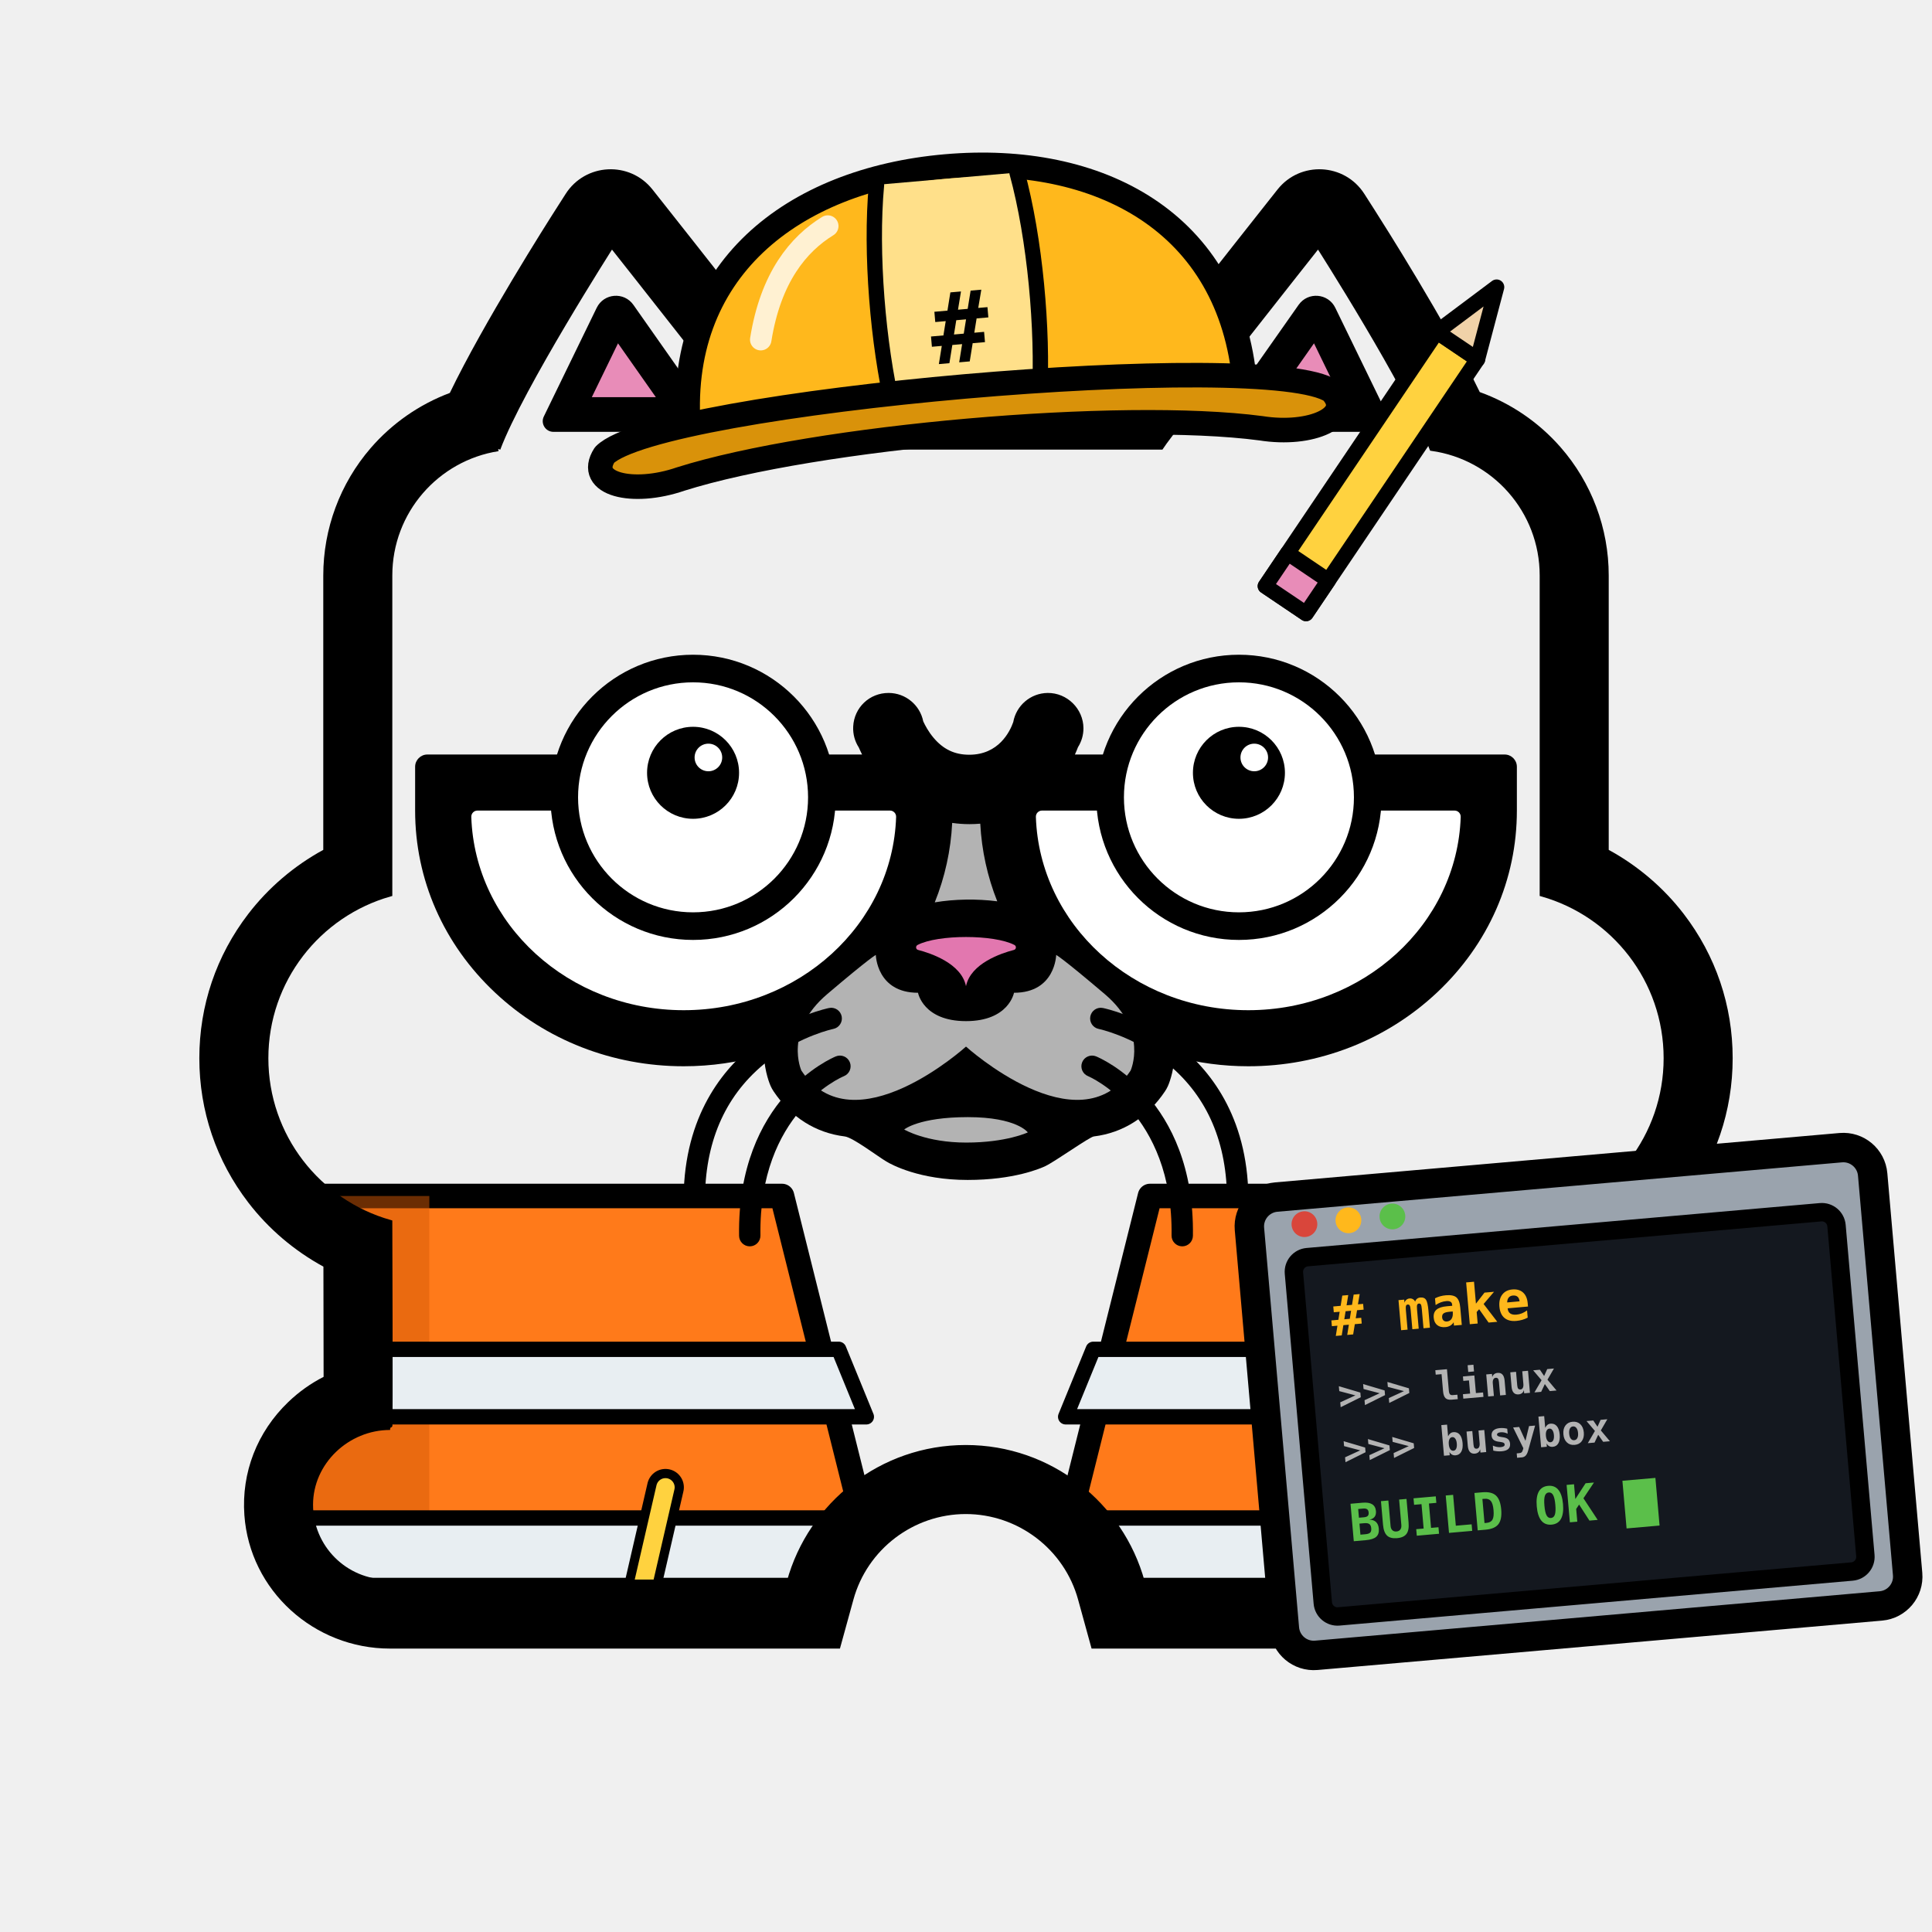
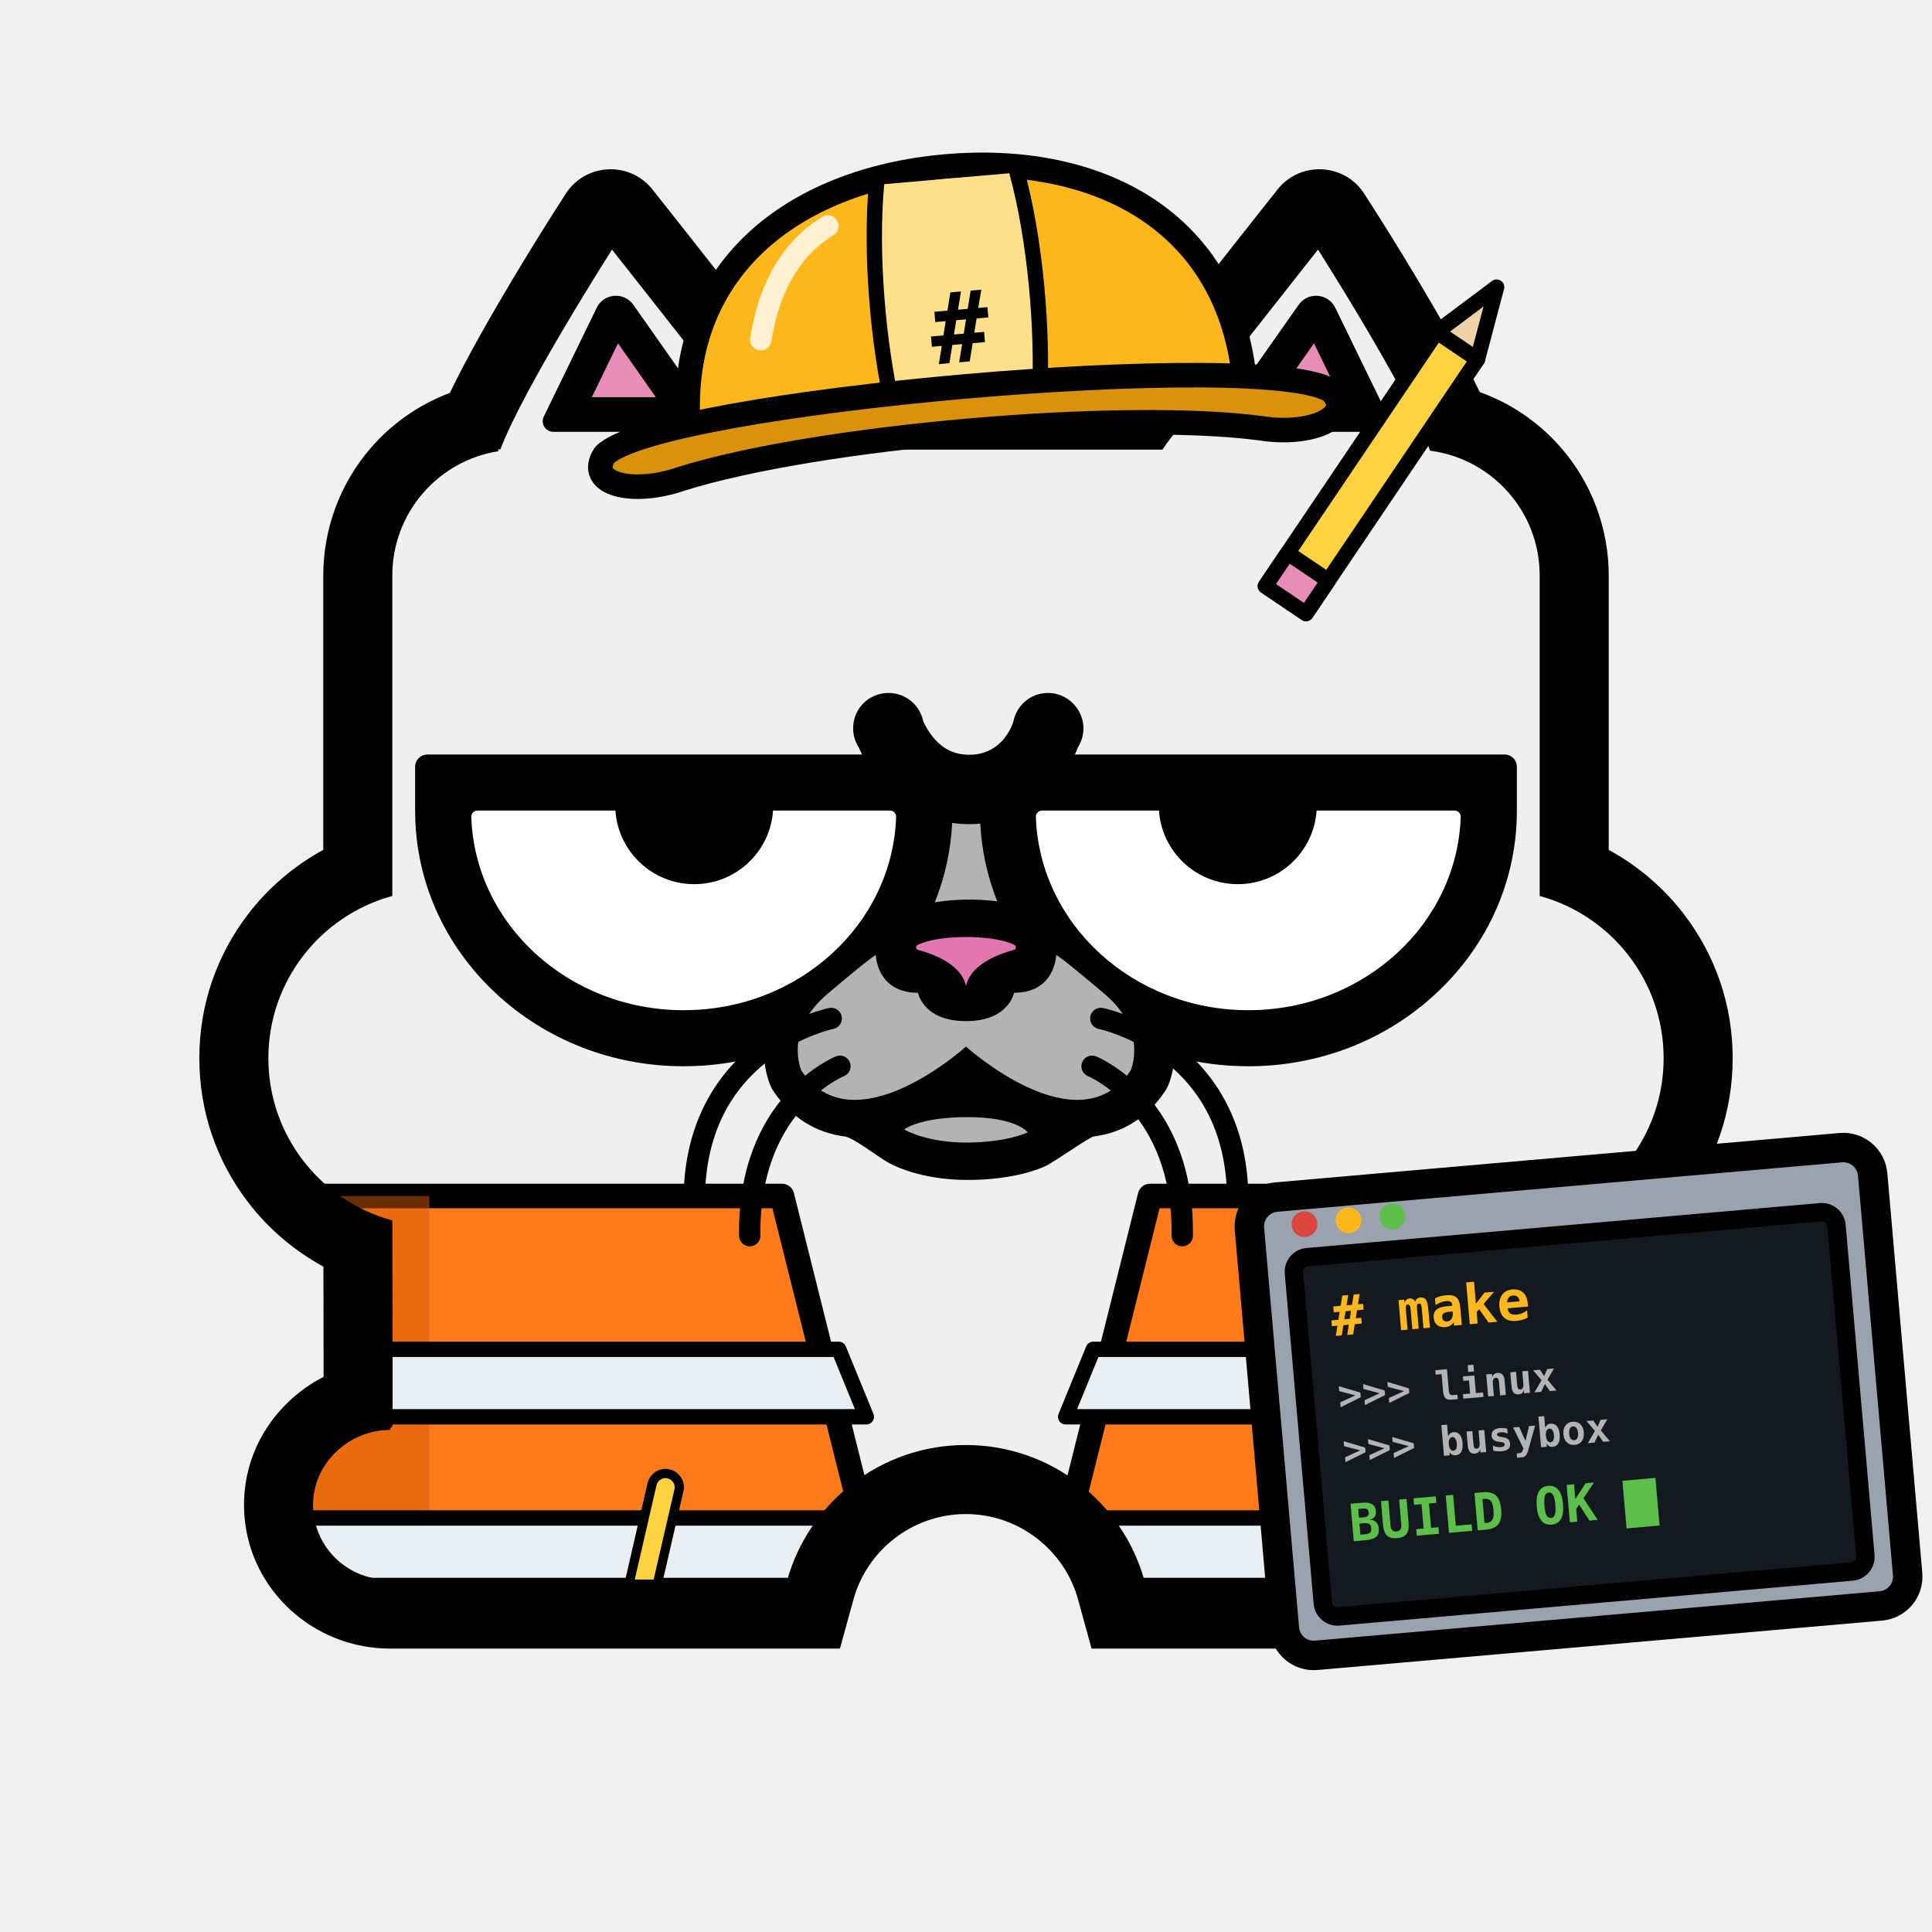
<svg xmlns="http://www.w3.org/2000/svg" width="1080" height="1080" viewBox="-130 -20 1260 1120">
  <defs>
    <clipPath id="body">
      <path d="m875.642 841.084c-.477 0 0-133.983 0-133.983 46.647-13.214 80.834-56.08 80.834-106.96s-34.188-93.745-80.834-106.96v-207.883c0-42.181-31.259-77.044-71.873-82.733-15.144-40.185-74.063-132.369-74.063-132.369s-95.201 120.368-102.423 131.538h-255.868c-7.222-11.17-102.423-131.538-102.423-131.538s-59.104 92.471-74.136 132.557c.01-.001.033-.002.044-.004-39.966 6.254-70.543 40.828-70.543 82.549v207.884c-46.647 13.214-80.834 56.08-80.834 106.96s34.187 93.745 80.834 106.96c0 0 .477 133.983 0 133.983-27.766 0-51.698 22.509-51.698 50.275s22.509 50.275 50.275 50.275h261.693c13.923-50.576 60.216-87.739 115.217-87.739s101.294 37.163 115.216 87.739h262.005c27.766 0 50.275-22.509 50.275-50.275.001-27.767-23.931-50.276-51.698-50.276z" />
    </clipPath>
  </defs>
  <g id="kun">
    <path d="m695.57 43.195c-21.981 27.792-66.513 84.227-90.08 115.014h-212.281c-23.568-30.787-68.098-87.222-90.08-115.014l-7.581-9.585c-14.844-18.769-43.76-17.315-56.647 2.848l-6.581 10.296c-5.389 8.431-46.918 73.781-68.957 119.515-19.816 7.428-37.641 19.767-51.665 36.01-19.903 23.053-30.864 52.535-30.864 83.017v178.969c-18.924 10.327-35.717 24.583-48.91 41.767-20.885 27.207-31.924 59.749-31.924 94.109s11.039 66.903 31.925 94.108c13.213 17.212 30.04 31.486 49.001 41.817.069 24.64.123 51.649.121 71.876-8.376 4.272-16.17 9.808-23.131 16.508-20.203 19.443-30.525 45.879-28.538 73.662 3.527 49.309 45.513 87.047 94.947 87.047h260.302 33.161l8.801-31.972c9.039-32.835 39.162-55.767 73.254-55.767s64.215 22.932 73.254 55.767l8.801 31.972h33.161 260.615c49.435 0 91.421-37.738 94.947-87.047 1.987-27.783-8.335-54.219-28.538-73.662-6.961-6.699-14.755-12.235-23.131-16.508-.001-20.226.052-47.236.121-71.876 18.961-10.331 35.788-24.605 49.001-41.817 20.885-27.205 31.925-59.747 31.925-94.108s-11.039-66.903-31.925-94.108c-13.192-17.184-29.986-31.44-48.91-41.767v-178.969c0-30.839-11.19-60.581-31.507-83.749-14.319-16.327-32.466-28.608-52.597-35.847-22.102-45.696-63.323-110.562-68.682-118.946l-6.581-10.297c-12.887-20.163-41.803-21.617-56.647-2.848z" />
    <path d="m875.642 841.084c-.477 0 0-133.983 0-133.983 46.647-13.214 80.834-56.08 80.834-106.96s-34.188-93.745-80.834-106.96v-207.883c0-42.181-31.259-77.044-71.873-82.733-15.144-40.185-74.063-132.369-74.063-132.369s-95.201 120.368-102.423 131.538h-255.868c-7.222-11.17-102.423-131.538-102.423-131.538s-59.104 92.471-74.136 132.557c.01-.001.033-.002.044-.004-39.966 6.254-70.543 40.828-70.543 82.549v207.884c-46.647 13.214-80.834 56.08-80.834 106.96s34.187 93.745 80.834 106.96c0 0 .477 133.983 0 133.983-27.766 0-51.698 22.509-51.698 50.275s22.509 50.275 50.275 50.275h261.693c13.923-50.576 60.216-87.739 115.217-87.739s101.294 37.163 115.216 87.739h262.005c27.766 0 50.275-22.509 50.275-50.275.001-27.767-23.931-50.276-51.698-50.276z" fill="#efefef" />
    <g clip-path="url(#body)">
      <path d="M0 690 L380 690 L460 1010 L0 1010 Z M1000 690 L620 690 L540 1010 L1000 1010 Z" fill="#ff7a1a" stroke="#000" stroke-width="16" stroke-linejoin="round" stroke-linecap="round" />
      <rect x="0" y="690" width="150" height="320" fill="#d65a06" opacity="0.5" />
      <rect x="850" y="690" width="150" height="320" fill="#d65a06" opacity="0.5" />
      <path d="M-20 790 L417 790 L435 834 L-20 834 Z" fill="#e8eef2" stroke="#000" stroke-width="10" stroke-linejoin="round" />
      <path d="M1020 790 L583 790 L565 834 L1020 834 Z" fill="#e8eef2" stroke="#000" stroke-width="10" stroke-linejoin="round" />
      <path d="M-20 900 L444 900 L462 944 L-20 944 Z" fill="#e8eef2" stroke="#000" stroke-width="10" stroke-linejoin="round" />
      <path d="M1020 900 L556 900 L538 944 L1020 944 Z" fill="#e8eef2" stroke="#000" stroke-width="10" stroke-linejoin="round" />
      <path d="M200 950 L320 950 L320 1010 L200 1010 Z" fill="#d65a06" stroke="#000" stroke-width="9" />
      <path d="M286 958 L304 880" stroke="#000" stroke-width="24" stroke-linecap="round" />
      <path d="M286 958 L304 880" stroke="#ffd23f" stroke-width="12" stroke-linecap="round" />
    </g>
    <g transform="translate(760 738) rotate(8)">
      <rect x="-58" y="-24" width="116" height="48" rx="8" fill="#fbfbf6" stroke="#000" stroke-width="10" stroke-linejoin="round" stroke-linecap="round" />
      <text x="0" y="12" font-family="DejaVu Sans Mono" font-weight="bold" font-size="28" text-anchor="middle" fill="#000">root</text>
    </g>
    <path d="m875.642 841.084c-.477 0 0-133.983 0-133.983 46.647-13.214 80.834-56.08 80.834-106.96s-34.188-93.745-80.834-106.96v-207.883c0-42.181-31.259-77.044-71.873-82.733-15.144-40.185-74.063-132.369-74.063-132.369s-95.201 120.368-102.423 131.538h-255.868c-7.222-11.17-102.423-131.538-102.423-131.538s-59.104 92.471-74.136 132.557c.01-.001.033-.002.044-.004-39.966 6.254-70.543 40.828-70.543 82.549v207.884c-46.647 13.214-80.834 56.08-80.834 106.96s34.187 93.745 80.834 106.96c0 0 .477 133.983 0 133.983-27.766 0-51.698 22.509-51.698 50.275s22.509 50.275 50.275 50.275h261.693c13.923-50.576 60.216-87.739 115.217-87.739s101.294 37.163 115.216 87.739h262.005c27.766 0 50.275-22.509 50.275-50.275.001-27.767-23.931-50.276-51.698-50.276z" fill="none" stroke="#000" stroke-width="3" />
    <path d="m571.028 402.073c.746-1.634 1.42-3.236 2.003-4.779 2.263-3.588 3.585-7.829 3.564-12.39-.057-12.671-10.677-23.119-23.348-22.977-11.242.126-20.534 8.297-22.44 19.022-2.14 6.085-9.414 21.272-28.671 21.272-9.615 0-17.073-3.582-23.469-11.274-3.142-3.778-5.27-7.71-6.555-10.498-2.113-10.547-11.411-18.498-22.574-18.524-12.436-.029-22.473 9.466-23.107 21.886-.258 5.051 1.129 9.755 3.644 13.663.642 1.491 1.365 3.031 2.153 4.598h-283.493c-4.418 0-8 3.582-8 8v28.56c0 44.976 18.511 87.134 52.124 118.708 32.983 30.983 76.678 48.046 123.036 48.046 17.982 0 35.559-2.578 52.27-7.53.584 11.715 4.103 19.725 4.442 20.468.546 1.197 1.188 2.346 1.92 3.439 11.304 16.884 27.351 27.047 46.405 29.395 5.253.649 21.19 12.795 27.14 16.364 3.342 2.006 21.609 12.01 53.012 12.01 30.231 0 47.501-7.511 50.656-9.017 6.503-3.104 28.751-19.004 31.602-19.356 19.053-2.348 35.101-12.511 46.405-29.395.733-1.093 1.374-2.242 1.921-3.439.327-.718 3.619-8.215 4.371-19.278 15.446 4.172 31.586 6.339 48.066 6.339 46.358 0 90.053-17.063 123.036-48.046 33.613-31.574 52.124-73.732 52.124-118.708v-28.56c0-4.418-3.582-8-8-8h-280.237z" />
    <path d="m479.625 498.499c6.611-16.402 10.475-33.844 11.364-51.82 3.599.521 7.356.807 11.284.807 2.413 0 4.753-.111 7.034-.305.922 17.549 4.687 34.58 11.069 50.629-13.177-1.71-28.015-1.475-40.751.689z" fill="#b3b3b3" />
    <path d="m374.154 438.632c-1.822 26.811-24.132 47.998-51.405 47.998s-49.584-21.187-51.405-47.998h-89.974c-2.265 0-4.081 1.882-4.006 4.146 2.331 69.986 63.462 126.048 138.532 126.048s136.201-56.063 138.532-126.048c.075-2.264-1.74-4.146-4.006-4.146z" fill="#fff" />
    <path d="m625.846 438.632c1.822 26.811 24.133 47.998 51.405 47.998 27.273 0 49.584-21.187 51.405-47.998h89.974c2.266 0 4.081 1.882 4.006 4.146-2.331 69.986-63.462 126.048-138.532 126.048s-136.201-56.063-138.532-126.048c-.075-2.264 1.74-4.146 4.006-4.146z" fill="#fff" />
    <path d="m224.666 181.628c-2.25 4.625 1.118 10.01 6.262 10.01h96.945c5.64 0 8.94-6.353 5.698-10.967l-17.34-24.677-24.663-35.098-8.49-12.082c-6.1-8.681-19.278-7.626-23.919 1.915z" />
    <path d="m672.127 191.638h96.945c5.144 0 8.512-5.385 6.262-10.01l-34.492-70.899c-4.641-9.54-17.819-10.595-23.919-1.915l-50.494 71.856c-3.242 4.615.058 10.968 5.698 10.968z" />
    <path d="m255.975 169.006h41.738l-24.664-35.098z" fill="#e88cb8" />
    <path d="m744.025 169.006h-41.738l24.664-35.098z" fill="#e88cb8" />
    <path d="m499.961 553.017c-3.076-14.71-22.889-21.334-31.213-23.493-1.559-.404-1.764-2.497-.336-3.242 13.255-6.92 49.921-6.92 63.176 0 1.428.745 1.223 2.838-.336 3.242-8.324 2.159-28.137 8.783-31.213 23.493z" fill="#e277af" />
    <path d="m459.685 646.622s9.536-8.063 41.526-8.063 39.104 9.96 39.104 9.96-13.913 6.64-40.157 6.64c-26.244.001-40.473-8.537-40.473-8.537z" fill="#b3b3b3" />
    <path d="m590.591 558.403c-28.458-24.189-31.778-25.612-31.778-25.612s-.485 24.663-27.515 24.663c0 0-3.315 18.498-31.298 18.498s-31.298-18.498-31.298-18.498c-27.029 0-27.514-24.663-27.514-24.663s-3.32 1.423-31.778 25.612-16.768 49.801-16.768 49.801c33.982 50.75 107.358-15.651 107.358-15.651s73.376 66.401 107.358 15.652c0 0 11.69-25.612-16.767-49.802z" fill="#b3b3b3" />
    <path d="m322.93 693.112c-.094 0-.189-.002-.283-.005-3.843-.155-6.834-3.393-6.68-7.237 2.07-51.759 27.694-81.242 48.826-96.861 22.805-16.855 45.001-21.437 45.934-21.622 3.773-.767 7.44 1.692 8.195 5.463.753 3.767-1.687 7.433-5.453 8.191-.343.071-20.576 4.364-40.841 19.499-26.887 20.078-41.267 48.976-42.745 85.889-.15 3.745-3.236 6.683-6.953 6.683z" />
    <path d="m358.97 722.833c-3.799 0-6.905-3.05-6.961-6.862-1.32-89.731 60.515-115.961 63.148-117.034 3.562-1.45 7.626.26 9.077 3.822 1.448 3.553-.253 7.608-3.8 9.067-2.274.945-55.674 24.067-54.499 103.941.057 3.846-3.015 7.008-6.861 7.066-.035-0-.07-0-.104-0z" />
    <path d="m677.07 693.112c-3.718 0-6.804-2.938-6.953-6.685-1.476-36.913-15.857-65.81-42.745-85.889-20.337-15.187-40.642-19.458-40.844-19.499-3.762-.768-6.2-4.439-5.44-8.203.762-3.766 4.42-6.214 8.184-5.451.933.185 23.13 4.767 45.936 21.622 21.131 15.619 46.755 45.103 48.826 96.861.153 3.844-2.838 7.083-6.68 7.237-.096.005-.191.007-.284.007z" />
    <path d="m641.029 722.833c-.034 0-.07 0-.104 0-3.846-.058-6.918-3.22-6.862-7.066 1.182-80.321-53.92-103.704-54.476-103.932-3.562-1.45-5.274-5.514-3.822-9.075 1.45-3.563 5.515-5.272 9.075-3.822 2.633 1.073 64.469 27.302 63.15 117.034-.055 3.811-3.163 6.861-6.961 6.861z" />
-     <circle cx="322" cy="430" r="84" fill="#fff" stroke="#000" stroke-width="18" />
-     <circle cx="322" cy="414" r="30" fill="#000" />
-     <circle cx="332" cy="404" r="9" fill="#fff" />
-     <circle cx="678" cy="430" r="84" fill="#fff" stroke="#000" stroke-width="18" />
-     <circle cx="678" cy="414" r="30" fill="#000" />
-     <circle cx="688" cy="404" r="9" fill="#fff" />
    <g transform="translate(770 210) rotate(-56)">
      <rect x="-110" y="-16" width="200" height="32" fill="#ffd23f" stroke="#000" stroke-width="10" stroke-linejoin="round" stroke-linecap="round" />
      <path d="M90 -16 L136 0 L90 16 Z" fill="#f0d2a8" stroke="#000" stroke-width="10" stroke-linejoin="round" stroke-linecap="round" />
      <path d="M122 -5 L136 0 L122 5 Z" fill="#000" />
      <rect x="-110" y="-16" width="26" height="32" fill="#e88cb8" stroke="#000" stroke-width="10" stroke-linejoin="round" stroke-linecap="round" />
    </g>
    <g transform="rotate(-5 500 170)">
      <path d="M318 176 C318 70 400 18 500 18 C600 18 682 70 682 176 Z" fill="#ffb81c" stroke="#000" stroke-width="16" stroke-linejoin="round" stroke-linecap="round" />
      <path d="M454 26 C446 70 446 130 452 172 L548 172 C554 130 554 70 546 26" fill="#ffe08a" stroke="#000" stroke-width="10" stroke-linejoin="round" stroke-linecap="round" />
      <path d="M370 120 C380 80 400 60 420 50" fill="none" stroke="#fff" stroke-width="14" stroke-linecap="round" opacity="0.8" />
      <path d="M262 186 C300 154 700 154 738 186 C752 204 722 214 690 206 C600 186 400 186 310 206 C278 214 248 204 262 186 Z" fill="#d9920a" stroke="#000" stroke-width="16" stroke-linejoin="round" stroke-linecap="round" />
      <text x="500" y="146" font-family="DejaVu Sans Mono" font-weight="bold" font-size="64" text-anchor="middle" fill="#000">#</text>
    </g>
  </g>
  <g transform="translate(900 830) scale(1.2)">
    <g transform="rotate(-5)">
      <rect x="-170" y="-130" width="340" height="250" rx="16" fill="#9aa3ad" stroke="#000" stroke-width="16" stroke-linejoin="round" stroke-linecap="round" />
      <rect x="-148" y="-96" width="296" height="196" rx="8" fill="#14181f" stroke="#000" stroke-width="10" stroke-linejoin="round" stroke-linecap="round" />
      <circle cx="-140" cy="-114" r="7" fill="#d9463b" />
      <circle cx="-116" cy="-114" r="7" fill="#ffb81c" />
      <circle cx="-92" cy="-114" r="7" fill="#5bbf4a" />
      <text x="-130" y="-52" font-family="DejaVu Sans Mono" font-weight="bold" font-size="30" fill="#ffb81c"># make</text>
      <text x="-130" y="-12" font-family="DejaVu Sans Mono" font-weight="bold" font-size="22" fill="#b3b3b3">&gt;&gt;&gt; linux</text>
      <text x="-130" y="18" font-family="DejaVu Sans Mono" font-weight="bold" font-size="22" fill="#b3b3b3">&gt;&gt;&gt; busybox</text>
      <text x="-130" y="60" font-family="DejaVu Sans Mono" font-weight="bold" font-size="28" fill="#5bbf4a">BUILD OK</text>
      <rect x="20" y="40" width="18" height="26" fill="#5bbf4a" />
    </g>
  </g>
</svg>
